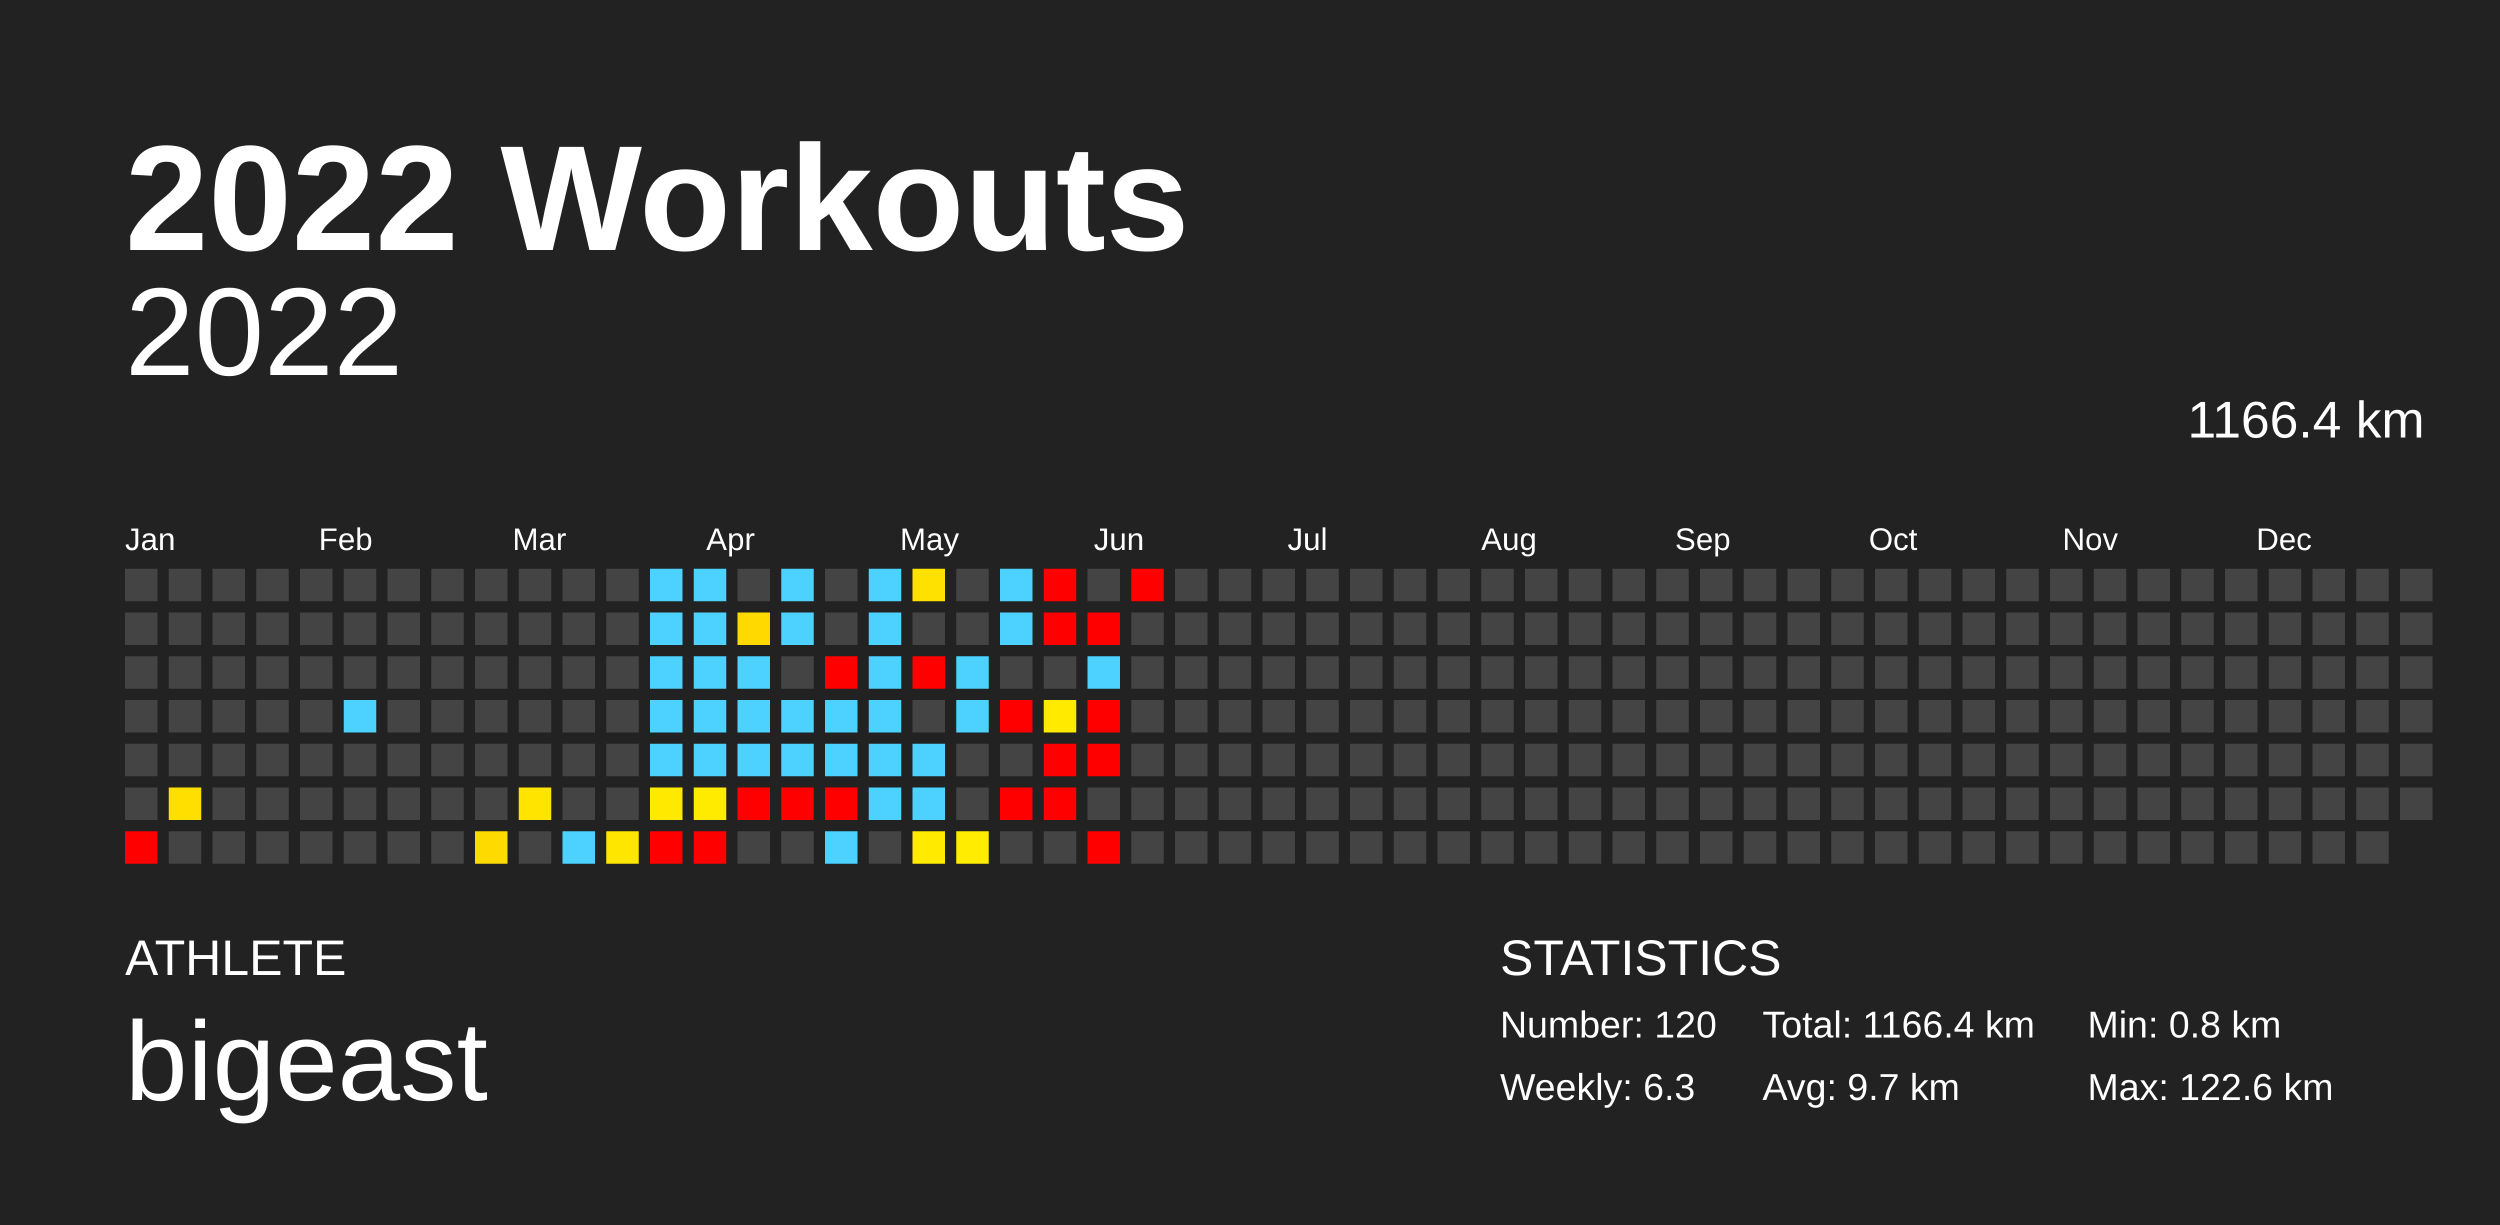
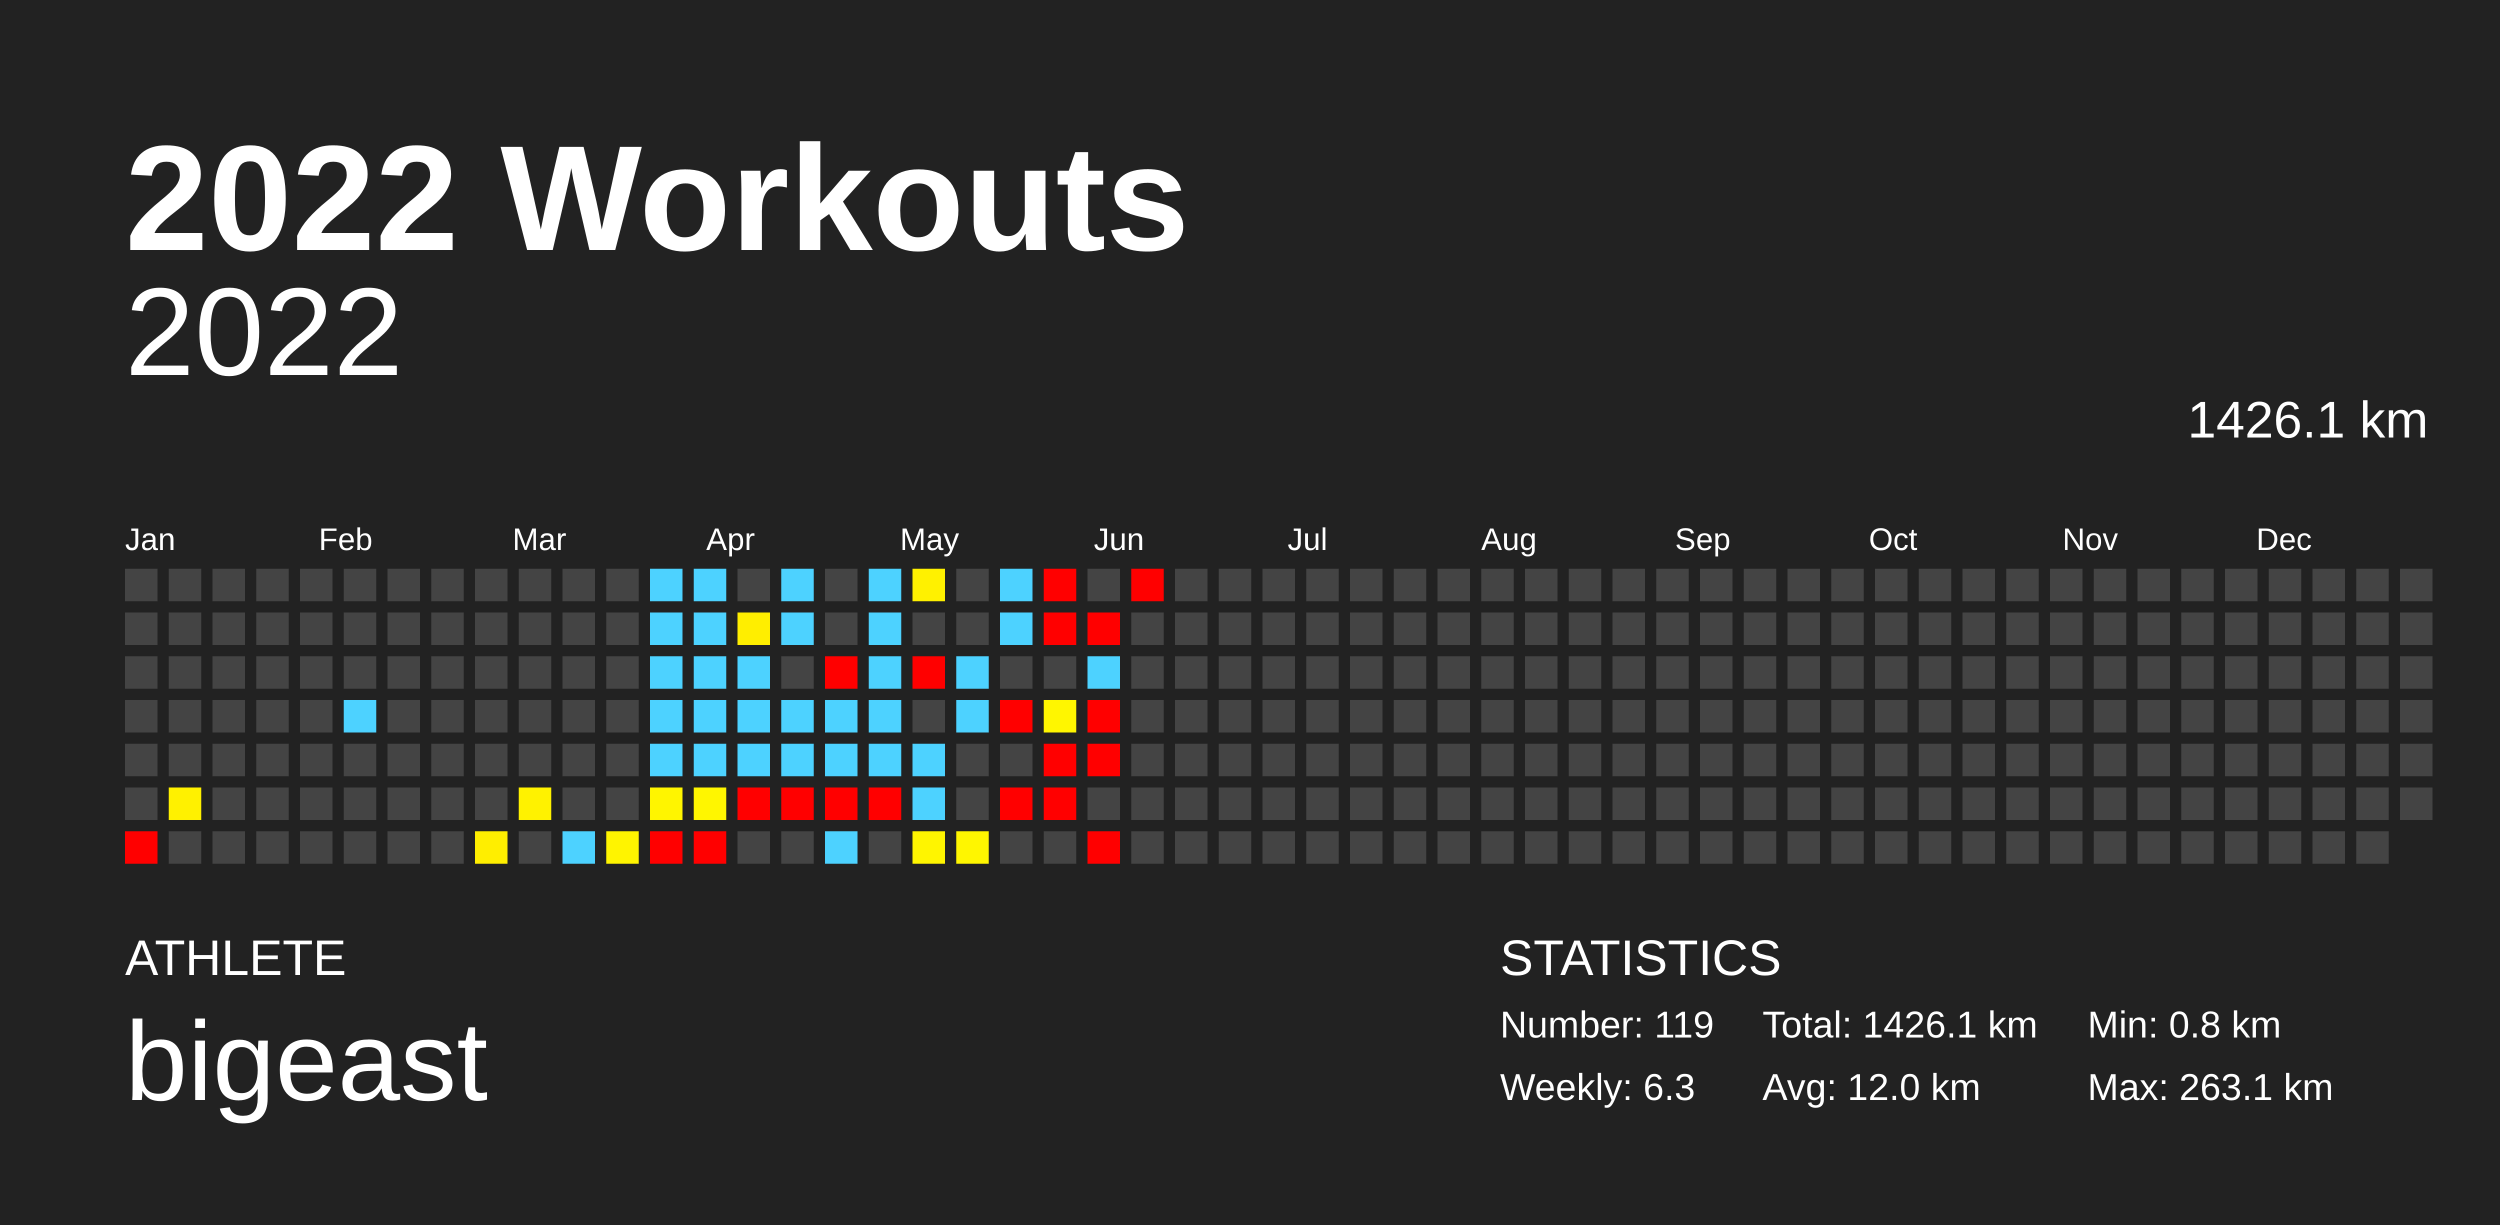
<svg xmlns="http://www.w3.org/2000/svg" baseProfile="full" height="98mm" version="1.1" viewBox="0,0,200,98" width="200mm">
  <defs />
  <rect fill="#222222" height="98" width="200" x="0" y="0" />
  <text fill="#FFFFFF" style="font-size:12px; font-family:Arial; font-weight:bold;" x="10" y="20">2022 Workouts</text>
  <text fill="#FFFFFF" style="font-size:4px; font-family:Arial" x="10" y="78">ATHLETE</text>
  <text fill="#FFFFFF" style="font-size:9px; font-family:Arial" x="10" y="88">bigeast</text>
  <text fill="#FFFFFF" style="font-size:4px; font-family:Arial" x="120" y="78">STATISTICS</text>
-   <text fill="#FFFFFF" style="font-size:3px; font-family:Arial" x="120" y="83">Number: 120</text>
+   <text fill="#FFFFFF" style="font-size:3px; font-family:Arial" x="120" y="83">Number: 119</text>
  <text fill="#FFFFFF" style="font-size:3px; font-family:Arial" x="120" y="88">Weekly: 6.3</text>
-   <text fill="#FFFFFF" style="font-size:3px; font-family:Arial" x="141" y="83">Total: 1166.4 km</text>
-   <text fill="#FFFFFF" style="font-size:3px; font-family:Arial" x="141" y="88">Avg: 9.7 km</text>
+   <text fill="#FFFFFF" style="font-size:3px; font-family:Arial" x="141" y="83">Total: 1426.1 km</text>
+   <text fill="#FFFFFF" style="font-size:3px; font-family:Arial" x="141" y="88">Avg: 12.0 km</text>
  <text fill="#FFFFFF" style="font-size:3px; font-family:Arial" x="167" y="83">Min: 0.8 km</text>
-   <text fill="#FFFFFF" style="font-size:3px; font-family:Arial" x="167" y="88">Max: 122.6 km</text>
+   <text fill="#FFFFFF" style="font-size:3px; font-family:Arial" x="167" y="88">Max: 263.1 km</text>
  <text alignment-baseline="hanging" fill="#FFFFFF" style="font-size:10.0px; font-family:Arial;" x="10" y="30">2022</text>
-   <text alignment-baseline="hanging" fill="#FFFFFF" style="font-size:4.125px; font-family:Arial;" x="175" y="35">1166.4 km</text>
+   <text alignment-baseline="hanging" fill="#FFFFFF" style="font-size:4.125px; font-family:Arial;" x="175" y="35">1426.1 km</text>
  <text fill="#FFFFFF" style="font-size:2.5px; font-family:Arial" x="10.0" y="44">Jan</text>
  <text fill="#FFFFFF" style="font-size:2.5px; font-family:Arial" x="25.5" y="44">Feb</text>
  <text fill="#FFFFFF" style="font-size:2.5px; font-family:Arial" x="41.0" y="44">Mar</text>
  <text fill="#FFFFFF" style="font-size:2.5px; font-family:Arial" x="56.5" y="44">Apr</text>
  <text fill="#FFFFFF" style="font-size:2.5px; font-family:Arial" x="72.0" y="44">May</text>
  <text fill="#FFFFFF" style="font-size:2.5px; font-family:Arial" x="87.5" y="44">Jun</text>
  <text fill="#FFFFFF" style="font-size:2.5px; font-family:Arial" x="103.0" y="44">Jul</text>
  <text fill="#FFFFFF" style="font-size:2.5px; font-family:Arial" x="118.5" y="44">Aug</text>
  <text fill="#FFFFFF" style="font-size:2.5px; font-family:Arial" x="134.0" y="44">Sep</text>
  <text fill="#FFFFFF" style="font-size:2.5px; font-family:Arial" x="149.5" y="44">Oct</text>
  <text fill="#FFFFFF" style="font-size:2.5px; font-family:Arial" x="165.0" y="44">Nov</text>
  <text fill="#FFFFFF" style="font-size:2.5px; font-family:Arial" x="180.5" y="44">Dec</text>
  <rect fill="#444444" height="2.6" width="2.6" x="10.0" y="45.5" />
  <rect fill="#444444" height="2.6" width="2.6" x="10.0" y="49.0" />
  <rect fill="#444444" height="2.6" width="2.6" x="10.0" y="52.5" />
  <rect fill="#444444" height="2.6" width="2.6" x="10.0" y="56.0" />
  <rect fill="#444444" height="2.6" width="2.6" x="10.0" y="59.5" />
  <rect fill="#444444" height="2.6" width="2.6" x="10.0" y="63.0" />
  <rect fill="red" height="2.6" width="2.6" x="10.0" y="66.5" />
  <rect fill="#444444" height="2.6" width="2.6" x="13.5" y="45.5" />
  <rect fill="#444444" height="2.6" width="2.6" x="13.5" y="49.0" />
  <rect fill="#444444" height="2.6" width="2.6" x="13.5" y="52.5" />
  <rect fill="#444444" height="2.6" width="2.6" x="13.5" y="56.0" />
  <rect fill="#444444" height="2.6" width="2.6" x="13.5" y="59.5" />
-   <rect fill="#ffdf00" height="2.6" width="2.6" x="13.5" y="63.0" />
+   <rect fill="#fff100" height="2.6" width="2.6" x="13.5" y="63.0" />
  <rect fill="#444444" height="2.6" width="2.6" x="13.5" y="66.5" />
  <rect fill="#444444" height="2.6" width="2.6" x="17.0" y="45.5" />
  <rect fill="#444444" height="2.6" width="2.6" x="17.0" y="49.0" />
  <rect fill="#444444" height="2.6" width="2.6" x="17.0" y="52.5" />
  <rect fill="#444444" height="2.6" width="2.6" x="17.0" y="56.0" />
  <rect fill="#444444" height="2.6" width="2.6" x="17.0" y="59.5" />
  <rect fill="#444444" height="2.6" width="2.6" x="17.0" y="63.0" />
  <rect fill="#444444" height="2.6" width="2.6" x="17.0" y="66.5" />
  <rect fill="#444444" height="2.6" width="2.6" x="20.5" y="45.5" />
  <rect fill="#444444" height="2.6" width="2.6" x="20.5" y="49.0" />
  <rect fill="#444444" height="2.6" width="2.6" x="20.5" y="52.5" />
  <rect fill="#444444" height="2.6" width="2.6" x="20.5" y="56.0" />
  <rect fill="#444444" height="2.6" width="2.6" x="20.5" y="59.5" />
  <rect fill="#444444" height="2.6" width="2.6" x="20.5" y="63.0" />
  <rect fill="#444444" height="2.6" width="2.6" x="20.5" y="66.5" />
  <rect fill="#444444" height="2.6" width="2.6" x="24.0" y="45.5" />
  <rect fill="#444444" height="2.6" width="2.6" x="24.0" y="49.0" />
  <rect fill="#444444" height="2.6" width="2.6" x="24.0" y="52.5" />
  <rect fill="#444444" height="2.6" width="2.6" x="24.0" y="56.0" />
  <rect fill="#444444" height="2.6" width="2.6" x="24.0" y="59.5" />
  <rect fill="#444444" height="2.6" width="2.6" x="24.0" y="63.0" />
  <rect fill="#444444" height="2.6" width="2.6" x="24.0" y="66.5" />
  <rect fill="#444444" height="2.6" width="2.6" x="27.5" y="45.5" />
  <rect fill="#444444" height="2.6" width="2.6" x="27.5" y="49.0" />
  <rect fill="#444444" height="2.6" width="2.6" x="27.5" y="52.5" />
  <rect fill="#4dd2ff" height="2.6" width="2.6" x="27.5" y="56.0" />
  <rect fill="#444444" height="2.6" width="2.6" x="27.5" y="59.5" />
  <rect fill="#444444" height="2.6" width="2.6" x="27.5" y="63.0" />
  <rect fill="#444444" height="2.6" width="2.6" x="27.5" y="66.5" />
  <rect fill="#444444" height="2.6" width="2.6" x="31.0" y="45.5" />
  <rect fill="#444444" height="2.6" width="2.6" x="31.0" y="49.0" />
  <rect fill="#444444" height="2.6" width="2.6" x="31.0" y="52.5" />
  <rect fill="#444444" height="2.6" width="2.6" x="31.0" y="56.0" />
  <rect fill="#444444" height="2.6" width="2.6" x="31.0" y="59.5" />
  <rect fill="#444444" height="2.6" width="2.6" x="31.0" y="63.0" />
  <rect fill="#444444" height="2.6" width="2.6" x="31.0" y="66.5" />
  <rect fill="#444444" height="2.6" width="2.6" x="34.5" y="45.5" />
  <rect fill="#444444" height="2.6" width="2.6" x="34.5" y="49.0" />
  <rect fill="#444444" height="2.6" width="2.6" x="34.5" y="52.5" />
  <rect fill="#444444" height="2.6" width="2.6" x="34.5" y="56.0" />
  <rect fill="#444444" height="2.6" width="2.6" x="34.5" y="59.5" />
  <rect fill="#444444" height="2.6" width="2.6" x="34.5" y="63.0" />
  <rect fill="#444444" height="2.6" width="2.6" x="34.5" y="66.5" />
  <rect fill="#444444" height="2.6" width="2.6" x="38.0" y="45.5" />
  <rect fill="#444444" height="2.6" width="2.6" x="38.0" y="49.0" />
  <rect fill="#444444" height="2.6" width="2.6" x="38.0" y="52.5" />
  <rect fill="#444444" height="2.6" width="2.6" x="38.0" y="56.0" />
  <rect fill="#444444" height="2.6" width="2.6" x="38.0" y="59.5" />
  <rect fill="#444444" height="2.6" width="2.6" x="38.0" y="63.0" />
-   <rect fill="#ffda00" height="2.6" width="2.6" x="38.0" y="66.5" />
+   <rect fill="#ffee00" height="2.6" width="2.6" x="38.0" y="66.5" />
  <rect fill="#444444" height="2.6" width="2.6" x="41.5" y="45.5" />
  <rect fill="#444444" height="2.6" width="2.6" x="41.5" y="49.0" />
  <rect fill="#444444" height="2.6" width="2.6" x="41.5" y="52.5" />
  <rect fill="#444444" height="2.6" width="2.6" x="41.5" y="56.0" />
  <rect fill="#444444" height="2.6" width="2.6" x="41.5" y="59.5" />
-   <rect fill="#ffe400" height="2.6" width="2.6" x="41.5" y="63.0" />
+   <rect fill="#fff200" height="2.6" width="2.6" x="41.5" y="63.0" />
  <rect fill="#444444" height="2.6" width="2.6" x="41.5" y="66.5" />
  <rect fill="#444444" height="2.6" width="2.6" x="45.0" y="45.5" />
  <rect fill="#444444" height="2.6" width="2.6" x="45.0" y="49.0" />
  <rect fill="#444444" height="2.6" width="2.6" x="45.0" y="52.5" />
  <rect fill="#444444" height="2.6" width="2.6" x="45.0" y="56.0" />
  <rect fill="#444444" height="2.6" width="2.6" x="45.0" y="59.5" />
  <rect fill="#444444" height="2.6" width="2.6" x="45.0" y="63.0" />
  <rect fill="#4dd2ff" height="2.6" width="2.6" x="45.0" y="66.5" />
  <rect fill="#444444" height="2.6" width="2.6" x="48.5" y="45.5" />
  <rect fill="#444444" height="2.6" width="2.6" x="48.5" y="49.0" />
  <rect fill="#444444" height="2.6" width="2.6" x="48.5" y="52.5" />
  <rect fill="#444444" height="2.6" width="2.6" x="48.5" y="56.0" />
  <rect fill="#444444" height="2.6" width="2.6" x="48.5" y="59.5" />
  <rect fill="#444444" height="2.6" width="2.6" x="48.5" y="63.0" />
-   <rect fill="#ffe600" height="2.6" width="2.6" x="48.5" y="66.5" />
+   <rect fill="#fff400" height="2.6" width="2.6" x="48.5" y="66.5" />
  <rect fill="#4dd2ff" height="2.6" width="2.6" x="52.0" y="45.5" />
  <rect fill="#4dd2ff" height="2.6" width="2.6" x="52.0" y="49.0" />
  <rect fill="#4dd2ff" height="2.6" width="2.6" x="52.0" y="52.5" />
  <rect fill="#4dd2ff" height="2.6" width="2.6" x="52.0" y="56.0" />
  <rect fill="#4dd2ff" height="2.6" width="2.6" x="52.0" y="59.5" />
-   <rect fill="#ffe900" height="2.6" width="2.6" x="52.0" y="63.0" />
+   <rect fill="#fff500" height="2.6" width="2.6" x="52.0" y="63.0" />
  <rect fill="red" height="2.6" width="2.6" x="52.0" y="66.5" />
  <rect fill="#4dd2ff" height="2.6" width="2.6" x="55.5" y="45.5" />
  <rect fill="#4dd2ff" height="2.6" width="2.6" x="55.5" y="49.0" />
  <rect fill="#4dd2ff" height="2.6" width="2.6" x="55.5" y="52.5" />
  <rect fill="#4dd2ff" height="2.6" width="2.6" x="55.5" y="56.0" />
  <rect fill="#4dd2ff" height="2.6" width="2.6" x="55.5" y="59.5" />
-   <rect fill="#ffeb00" height="2.6" width="2.6" x="55.5" y="63.0" />
+   <rect fill="#fff600" height="2.6" width="2.6" x="55.5" y="63.0" />
  <rect fill="red" height="2.6" width="2.6" x="55.5" y="66.5" />
  <rect fill="#444444" height="2.6" width="2.6" x="59.0" y="45.5" />
-   <rect fill="#ffd900" height="2.6" width="2.6" x="59.0" y="49.0" />
+   <rect fill="#ffee00" height="2.6" width="2.6" x="59.0" y="49.0" />
  <rect fill="#4dd2ff" height="2.6" width="2.6" x="59.0" y="52.5" />
  <rect fill="#4dd2ff" height="2.6" width="2.6" x="59.0" y="56.0" />
  <rect fill="#4dd2ff" height="2.6" width="2.6" x="59.0" y="59.5" />
  <rect fill="red" height="2.6" width="2.6" x="59.0" y="63.0" />
  <rect fill="#444444" height="2.6" width="2.6" x="59.0" y="66.5" />
  <rect fill="#4dd2ff" height="2.6" width="2.6" x="62.5" y="45.5" />
  <rect fill="#4dd2ff" height="2.6" width="2.6" x="62.5" y="49.0" />
  <rect fill="#444444" height="2.6" width="2.6" x="62.5" y="52.5" />
  <rect fill="#4dd2ff" height="2.6" width="2.6" x="62.5" y="56.0" />
  <rect fill="#4dd2ff" height="2.6" width="2.6" x="62.5" y="59.5" />
  <rect fill="red" height="2.6" width="2.6" x="62.5" y="63.0" />
  <rect fill="#444444" height="2.6" width="2.6" x="62.5" y="66.5" />
  <rect fill="#444444" height="2.6" width="2.6" x="66.0" y="45.5" />
  <rect fill="#444444" height="2.6" width="2.6" x="66.0" y="49.0" />
  <rect fill="red" height="2.6" width="2.6" x="66.0" y="52.5" />
  <rect fill="#4dd2ff" height="2.6" width="2.6" x="66.0" y="56.0" />
  <rect fill="#4dd2ff" height="2.6" width="2.6" x="66.0" y="59.5" />
  <rect fill="red" height="2.6" width="2.6" x="66.0" y="63.0" />
  <rect fill="#4dd2ff" height="2.6" width="2.6" x="66.0" y="66.5" />
  <rect fill="#4dd2ff" height="2.6" width="2.6" x="69.5" y="45.5" />
  <rect fill="#4dd2ff" height="2.6" width="2.6" x="69.5" y="49.0" />
  <rect fill="#4dd2ff" height="2.6" width="2.6" x="69.5" y="52.5" />
  <rect fill="#4dd2ff" height="2.6" width="2.6" x="69.5" y="56.0" />
  <rect fill="#4dd2ff" height="2.6" width="2.6" x="69.5" y="59.5" />
-   <rect fill="#4dd2ff" height="2.6" width="2.6" x="69.5" y="63.0" />
+   <rect fill="red" height="2.6" width="2.6" x="69.5" y="63.0" />
  <rect fill="#444444" height="2.6" width="2.6" x="69.5" y="66.5" />
-   <rect fill="#ffe100" height="2.6" width="2.6" x="73.0" y="45.5" />
+   <rect fill="#fff100" height="2.6" width="2.6" x="73.0" y="45.5" />
  <rect fill="#444444" height="2.6" width="2.6" x="73.0" y="49.0" />
  <rect fill="red" height="2.6" width="2.6" x="73.0" y="52.5" />
  <rect fill="#444444" height="2.6" width="2.6" x="73.0" y="56.0" />
  <rect fill="#4dd2ff" height="2.6" width="2.6" x="73.0" y="59.5" />
  <rect fill="#4dd2ff" height="2.6" width="2.6" x="73.0" y="63.0" />
-   <rect fill="#ffea00" height="2.6" width="2.6" x="73.0" y="66.5" />
+   <rect fill="#fff500" height="2.6" width="2.6" x="73.0" y="66.5" />
  <rect fill="#444444" height="2.6" width="2.6" x="76.5" y="45.5" />
  <rect fill="#444444" height="2.6" width="2.6" x="76.5" y="49.0" />
  <rect fill="#4dd2ff" height="2.6" width="2.6" x="76.5" y="52.5" />
  <rect fill="#4dd2ff" height="2.6" width="2.6" x="76.5" y="56.0" />
  <rect fill="#444444" height="2.6" width="2.6" x="76.5" y="59.5" />
  <rect fill="#444444" height="2.6" width="2.6" x="76.5" y="63.0" />
-   <rect fill="#ffec00" height="2.6" width="2.6" x="76.5" y="66.5" />
+   <rect fill="#fff600" height="2.6" width="2.6" x="76.5" y="66.5" />
  <rect fill="#4dd2ff" height="2.6" width="2.6" x="80.0" y="45.5" />
  <rect fill="#4dd2ff" height="2.6" width="2.6" x="80.0" y="49.0" />
  <rect fill="#444444" height="2.6" width="2.6" x="80.0" y="52.5" />
  <rect fill="red" height="2.6" width="2.6" x="80.0" y="56.0" />
  <rect fill="#444444" height="2.6" width="2.6" x="80.0" y="59.5" />
  <rect fill="red" height="2.6" width="2.6" x="80.0" y="63.0" />
  <rect fill="#444444" height="2.6" width="2.6" x="80.0" y="66.5" />
  <rect fill="red" height="2.6" width="2.6" x="83.5" y="45.5" />
  <rect fill="red" height="2.6" width="2.6" x="83.5" y="49.0" />
  <rect fill="#444444" height="2.6" width="2.6" x="83.5" y="52.5" />
-   <rect fill="#ffea00" height="2.6" width="2.6" x="83.5" y="56.0" />
+   <rect fill="#fff600" height="2.6" width="2.6" x="83.5" y="56.0" />
  <rect fill="red" height="2.6" width="2.6" x="83.5" y="59.5" />
  <rect fill="red" height="2.6" width="2.6" x="83.5" y="63.0" />
  <rect fill="#444444" height="2.6" width="2.6" x="83.5" y="66.5" />
  <rect fill="#444444" height="2.6" width="2.6" x="87.0" y="45.5" />
  <rect fill="red" height="2.6" width="2.6" x="87.0" y="49.0" />
  <rect fill="#4dd2ff" height="2.6" width="2.6" x="87.0" y="52.5" />
  <rect fill="red" height="2.6" width="2.6" x="87.0" y="56.0" />
  <rect fill="red" height="2.6" width="2.6" x="87.0" y="59.5" />
  <rect fill="#444444" height="2.6" width="2.6" x="87.0" y="63.0" />
  <rect fill="red" height="2.6" width="2.6" x="87.0" y="66.5" />
  <rect fill="red" height="2.6" width="2.6" x="90.5" y="45.5" />
  <rect fill="#444444" height="2.6" width="2.6" x="90.5" y="49.0" />
  <rect fill="#444444" height="2.6" width="2.6" x="90.5" y="52.5" />
  <rect fill="#444444" height="2.6" width="2.6" x="90.5" y="56.0" />
  <rect fill="#444444" height="2.6" width="2.6" x="90.5" y="59.5" />
  <rect fill="#444444" height="2.6" width="2.6" x="90.5" y="63.0" />
  <rect fill="#444444" height="2.6" width="2.6" x="90.5" y="66.5" />
  <rect fill="#444444" height="2.6" width="2.6" x="94.0" y="45.5" />
  <rect fill="#444444" height="2.6" width="2.6" x="94.0" y="49.0" />
  <rect fill="#444444" height="2.6" width="2.6" x="94.0" y="52.5" />
  <rect fill="#444444" height="2.6" width="2.6" x="94.0" y="56.0" />
  <rect fill="#444444" height="2.6" width="2.6" x="94.0" y="59.5" />
  <rect fill="#444444" height="2.6" width="2.6" x="94.0" y="63.0" />
  <rect fill="#444444" height="2.6" width="2.6" x="94.0" y="66.5" />
  <rect fill="#444444" height="2.6" width="2.6" x="97.5" y="45.5" />
  <rect fill="#444444" height="2.6" width="2.6" x="97.5" y="49.0" />
  <rect fill="#444444" height="2.6" width="2.6" x="97.5" y="52.5" />
  <rect fill="#444444" height="2.6" width="2.6" x="97.5" y="56.0" />
  <rect fill="#444444" height="2.6" width="2.6" x="97.5" y="59.5" />
  <rect fill="#444444" height="2.6" width="2.6" x="97.5" y="63.0" />
  <rect fill="#444444" height="2.6" width="2.6" x="97.5" y="66.5" />
  <rect fill="#444444" height="2.6" width="2.6" x="101.0" y="45.5" />
  <rect fill="#444444" height="2.6" width="2.6" x="101.0" y="49.0" />
  <rect fill="#444444" height="2.6" width="2.6" x="101.0" y="52.5" />
  <rect fill="#444444" height="2.6" width="2.6" x="101.0" y="56.0" />
  <rect fill="#444444" height="2.6" width="2.6" x="101.0" y="59.5" />
  <rect fill="#444444" height="2.6" width="2.6" x="101.0" y="63.0" />
  <rect fill="#444444" height="2.6" width="2.6" x="101.0" y="66.5" />
  <rect fill="#444444" height="2.6" width="2.6" x="104.5" y="45.5" />
  <rect fill="#444444" height="2.6" width="2.6" x="104.5" y="49.0" />
  <rect fill="#444444" height="2.6" width="2.6" x="104.5" y="52.5" />
  <rect fill="#444444" height="2.6" width="2.6" x="104.5" y="56.0" />
  <rect fill="#444444" height="2.6" width="2.6" x="104.5" y="59.5" />
  <rect fill="#444444" height="2.6" width="2.6" x="104.5" y="63.0" />
  <rect fill="#444444" height="2.6" width="2.6" x="104.5" y="66.5" />
  <rect fill="#444444" height="2.6" width="2.6" x="108.0" y="45.5" />
  <rect fill="#444444" height="2.6" width="2.6" x="108.0" y="49.0" />
  <rect fill="#444444" height="2.6" width="2.6" x="108.0" y="52.5" />
  <rect fill="#444444" height="2.6" width="2.6" x="108.0" y="56.0" />
  <rect fill="#444444" height="2.6" width="2.6" x="108.0" y="59.5" />
  <rect fill="#444444" height="2.6" width="2.6" x="108.0" y="63.0" />
  <rect fill="#444444" height="2.6" width="2.6" x="108.0" y="66.5" />
  <rect fill="#444444" height="2.6" width="2.6" x="111.5" y="45.5" />
  <rect fill="#444444" height="2.6" width="2.6" x="111.5" y="49.0" />
  <rect fill="#444444" height="2.6" width="2.6" x="111.5" y="52.5" />
  <rect fill="#444444" height="2.6" width="2.6" x="111.5" y="56.0" />
  <rect fill="#444444" height="2.6" width="2.6" x="111.5" y="59.5" />
  <rect fill="#444444" height="2.6" width="2.6" x="111.5" y="63.0" />
  <rect fill="#444444" height="2.6" width="2.6" x="111.5" y="66.5" />
  <rect fill="#444444" height="2.6" width="2.6" x="115.0" y="45.5" />
  <rect fill="#444444" height="2.6" width="2.6" x="115.0" y="49.0" />
  <rect fill="#444444" height="2.6" width="2.6" x="115.0" y="52.5" />
  <rect fill="#444444" height="2.6" width="2.6" x="115.0" y="56.0" />
  <rect fill="#444444" height="2.6" width="2.6" x="115.0" y="59.5" />
  <rect fill="#444444" height="2.6" width="2.6" x="115.0" y="63.0" />
  <rect fill="#444444" height="2.6" width="2.6" x="115.0" y="66.5" />
  <rect fill="#444444" height="2.6" width="2.6" x="118.5" y="45.5" />
  <rect fill="#444444" height="2.6" width="2.6" x="118.5" y="49.0" />
  <rect fill="#444444" height="2.6" width="2.6" x="118.5" y="52.5" />
  <rect fill="#444444" height="2.6" width="2.6" x="118.5" y="56.0" />
  <rect fill="#444444" height="2.6" width="2.6" x="118.5" y="59.5" />
  <rect fill="#444444" height="2.6" width="2.6" x="118.5" y="63.0" />
  <rect fill="#444444" height="2.6" width="2.6" x="118.5" y="66.5" />
  <rect fill="#444444" height="2.6" width="2.6" x="122.0" y="45.5" />
  <rect fill="#444444" height="2.6" width="2.6" x="122.0" y="49.0" />
  <rect fill="#444444" height="2.6" width="2.6" x="122.0" y="52.5" />
  <rect fill="#444444" height="2.6" width="2.6" x="122.0" y="56.0" />
  <rect fill="#444444" height="2.6" width="2.6" x="122.0" y="59.5" />
  <rect fill="#444444" height="2.6" width="2.6" x="122.0" y="63.0" />
  <rect fill="#444444" height="2.6" width="2.6" x="122.0" y="66.5" />
  <rect fill="#444444" height="2.6" width="2.6" x="125.5" y="45.5" />
  <rect fill="#444444" height="2.6" width="2.6" x="125.5" y="49.0" />
  <rect fill="#444444" height="2.6" width="2.6" x="125.5" y="52.5" />
  <rect fill="#444444" height="2.6" width="2.6" x="125.5" y="56.0" />
  <rect fill="#444444" height="2.6" width="2.6" x="125.5" y="59.5" />
  <rect fill="#444444" height="2.6" width="2.6" x="125.5" y="63.0" />
  <rect fill="#444444" height="2.6" width="2.6" x="125.5" y="66.5" />
  <rect fill="#444444" height="2.6" width="2.6" x="129.0" y="45.5" />
  <rect fill="#444444" height="2.6" width="2.6" x="129.0" y="49.0" />
  <rect fill="#444444" height="2.6" width="2.6" x="129.0" y="52.5" />
  <rect fill="#444444" height="2.6" width="2.6" x="129.0" y="56.0" />
  <rect fill="#444444" height="2.6" width="2.6" x="129.0" y="59.5" />
  <rect fill="#444444" height="2.6" width="2.6" x="129.0" y="63.0" />
  <rect fill="#444444" height="2.6" width="2.6" x="129.0" y="66.5" />
  <rect fill="#444444" height="2.6" width="2.6" x="132.5" y="45.5" />
  <rect fill="#444444" height="2.6" width="2.6" x="132.5" y="49.0" />
  <rect fill="#444444" height="2.6" width="2.6" x="132.5" y="52.5" />
  <rect fill="#444444" height="2.6" width="2.6" x="132.5" y="56.0" />
  <rect fill="#444444" height="2.6" width="2.6" x="132.5" y="59.5" />
  <rect fill="#444444" height="2.6" width="2.6" x="132.5" y="63.0" />
  <rect fill="#444444" height="2.6" width="2.6" x="132.5" y="66.5" />
  <rect fill="#444444" height="2.6" width="2.6" x="136.0" y="45.5" />
  <rect fill="#444444" height="2.6" width="2.6" x="136.0" y="49.0" />
  <rect fill="#444444" height="2.6" width="2.6" x="136.0" y="52.5" />
  <rect fill="#444444" height="2.6" width="2.6" x="136.0" y="56.0" />
  <rect fill="#444444" height="2.6" width="2.6" x="136.0" y="59.5" />
  <rect fill="#444444" height="2.6" width="2.6" x="136.0" y="63.0" />
  <rect fill="#444444" height="2.6" width="2.6" x="136.0" y="66.5" />
  <rect fill="#444444" height="2.6" width="2.6" x="139.5" y="45.5" />
  <rect fill="#444444" height="2.6" width="2.6" x="139.5" y="49.0" />
  <rect fill="#444444" height="2.6" width="2.6" x="139.5" y="52.5" />
  <rect fill="#444444" height="2.6" width="2.6" x="139.5" y="56.0" />
  <rect fill="#444444" height="2.6" width="2.6" x="139.5" y="59.5" />
  <rect fill="#444444" height="2.6" width="2.6" x="139.5" y="63.0" />
  <rect fill="#444444" height="2.6" width="2.6" x="139.5" y="66.5" />
  <rect fill="#444444" height="2.6" width="2.6" x="143.0" y="45.5" />
  <rect fill="#444444" height="2.6" width="2.6" x="143.0" y="49.0" />
  <rect fill="#444444" height="2.6" width="2.6" x="143.0" y="52.5" />
  <rect fill="#444444" height="2.6" width="2.6" x="143.0" y="56.0" />
  <rect fill="#444444" height="2.6" width="2.6" x="143.0" y="59.5" />
  <rect fill="#444444" height="2.6" width="2.6" x="143.0" y="63.0" />
  <rect fill="#444444" height="2.6" width="2.6" x="143.0" y="66.5" />
  <rect fill="#444444" height="2.6" width="2.6" x="146.5" y="45.5" />
  <rect fill="#444444" height="2.6" width="2.6" x="146.5" y="49.0" />
  <rect fill="#444444" height="2.6" width="2.6" x="146.5" y="52.5" />
  <rect fill="#444444" height="2.6" width="2.6" x="146.5" y="56.0" />
  <rect fill="#444444" height="2.6" width="2.6" x="146.5" y="59.5" />
  <rect fill="#444444" height="2.6" width="2.6" x="146.5" y="63.0" />
  <rect fill="#444444" height="2.6" width="2.6" x="146.5" y="66.5" />
  <rect fill="#444444" height="2.6" width="2.6" x="150.0" y="45.5" />
  <rect fill="#444444" height="2.6" width="2.6" x="150.0" y="49.0" />
  <rect fill="#444444" height="2.6" width="2.6" x="150.0" y="52.5" />
  <rect fill="#444444" height="2.6" width="2.6" x="150.0" y="56.0" />
  <rect fill="#444444" height="2.6" width="2.6" x="150.0" y="59.5" />
  <rect fill="#444444" height="2.6" width="2.6" x="150.0" y="63.0" />
  <rect fill="#444444" height="2.6" width="2.6" x="150.0" y="66.5" />
  <rect fill="#444444" height="2.6" width="2.6" x="153.5" y="45.5" />
  <rect fill="#444444" height="2.6" width="2.6" x="153.5" y="49.0" />
  <rect fill="#444444" height="2.6" width="2.6" x="153.5" y="52.5" />
  <rect fill="#444444" height="2.6" width="2.6" x="153.5" y="56.0" />
  <rect fill="#444444" height="2.6" width="2.6" x="153.5" y="59.5" />
  <rect fill="#444444" height="2.6" width="2.6" x="153.5" y="63.0" />
  <rect fill="#444444" height="2.6" width="2.6" x="153.5" y="66.5" />
  <rect fill="#444444" height="2.6" width="2.6" x="157.0" y="45.5" />
  <rect fill="#444444" height="2.6" width="2.6" x="157.0" y="49.0" />
  <rect fill="#444444" height="2.6" width="2.6" x="157.0" y="52.5" />
  <rect fill="#444444" height="2.6" width="2.6" x="157.0" y="56.0" />
  <rect fill="#444444" height="2.6" width="2.6" x="157.0" y="59.5" />
  <rect fill="#444444" height="2.6" width="2.6" x="157.0" y="63.0" />
  <rect fill="#444444" height="2.6" width="2.6" x="157.0" y="66.5" />
  <rect fill="#444444" height="2.6" width="2.6" x="160.5" y="45.5" />
  <rect fill="#444444" height="2.6" width="2.6" x="160.5" y="49.0" />
  <rect fill="#444444" height="2.6" width="2.6" x="160.5" y="52.5" />
  <rect fill="#444444" height="2.6" width="2.6" x="160.5" y="56.0" />
  <rect fill="#444444" height="2.6" width="2.6" x="160.5" y="59.5" />
  <rect fill="#444444" height="2.6" width="2.6" x="160.5" y="63.0" />
  <rect fill="#444444" height="2.6" width="2.6" x="160.5" y="66.5" />
  <rect fill="#444444" height="2.6" width="2.6" x="164.0" y="45.5" />
  <rect fill="#444444" height="2.6" width="2.6" x="164.0" y="49.0" />
  <rect fill="#444444" height="2.6" width="2.6" x="164.0" y="52.5" />
  <rect fill="#444444" height="2.6" width="2.6" x="164.0" y="56.0" />
  <rect fill="#444444" height="2.6" width="2.6" x="164.0" y="59.5" />
  <rect fill="#444444" height="2.6" width="2.6" x="164.0" y="63.0" />
  <rect fill="#444444" height="2.6" width="2.6" x="164.0" y="66.5" />
  <rect fill="#444444" height="2.6" width="2.6" x="167.5" y="45.5" />
  <rect fill="#444444" height="2.6" width="2.6" x="167.5" y="49.0" />
  <rect fill="#444444" height="2.6" width="2.6" x="167.5" y="52.5" />
  <rect fill="#444444" height="2.6" width="2.6" x="167.5" y="56.0" />
  <rect fill="#444444" height="2.6" width="2.6" x="167.5" y="59.5" />
  <rect fill="#444444" height="2.6" width="2.6" x="167.5" y="63.0" />
  <rect fill="#444444" height="2.6" width="2.6" x="167.5" y="66.5" />
  <rect fill="#444444" height="2.6" width="2.6" x="171.0" y="45.5" />
  <rect fill="#444444" height="2.6" width="2.6" x="171.0" y="49.0" />
  <rect fill="#444444" height="2.6" width="2.6" x="171.0" y="52.5" />
  <rect fill="#444444" height="2.6" width="2.6" x="171.0" y="56.0" />
  <rect fill="#444444" height="2.6" width="2.6" x="171.0" y="59.5" />
  <rect fill="#444444" height="2.6" width="2.6" x="171.0" y="63.0" />
  <rect fill="#444444" height="2.6" width="2.6" x="171.0" y="66.5" />
  <rect fill="#444444" height="2.6" width="2.6" x="174.5" y="45.5" />
  <rect fill="#444444" height="2.6" width="2.6" x="174.5" y="49.0" />
  <rect fill="#444444" height="2.6" width="2.6" x="174.5" y="52.5" />
  <rect fill="#444444" height="2.6" width="2.6" x="174.5" y="56.0" />
  <rect fill="#444444" height="2.6" width="2.6" x="174.5" y="59.5" />
  <rect fill="#444444" height="2.6" width="2.6" x="174.5" y="63.0" />
  <rect fill="#444444" height="2.6" width="2.6" x="174.5" y="66.5" />
  <rect fill="#444444" height="2.6" width="2.6" x="178.0" y="45.5" />
  <rect fill="#444444" height="2.6" width="2.6" x="178.0" y="49.0" />
  <rect fill="#444444" height="2.6" width="2.6" x="178.0" y="52.5" />
  <rect fill="#444444" height="2.6" width="2.6" x="178.0" y="56.0" />
  <rect fill="#444444" height="2.6" width="2.6" x="178.0" y="59.5" />
  <rect fill="#444444" height="2.6" width="2.6" x="178.0" y="63.0" />
  <rect fill="#444444" height="2.6" width="2.6" x="178.0" y="66.5" />
  <rect fill="#444444" height="2.6" width="2.6" x="181.5" y="45.5" />
  <rect fill="#444444" height="2.6" width="2.6" x="181.5" y="49.0" />
  <rect fill="#444444" height="2.6" width="2.6" x="181.5" y="52.5" />
  <rect fill="#444444" height="2.6" width="2.6" x="181.5" y="56.0" />
  <rect fill="#444444" height="2.6" width="2.6" x="181.5" y="59.5" />
  <rect fill="#444444" height="2.6" width="2.6" x="181.5" y="63.0" />
  <rect fill="#444444" height="2.6" width="2.6" x="181.5" y="66.5" />
  <rect fill="#444444" height="2.6" width="2.6" x="185.0" y="45.5" />
  <rect fill="#444444" height="2.6" width="2.6" x="185.0" y="49.0" />
  <rect fill="#444444" height="2.6" width="2.6" x="185.0" y="52.5" />
  <rect fill="#444444" height="2.6" width="2.6" x="185.0" y="56.0" />
  <rect fill="#444444" height="2.6" width="2.6" x="185.0" y="59.5" />
  <rect fill="#444444" height="2.6" width="2.6" x="185.0" y="63.0" />
  <rect fill="#444444" height="2.6" width="2.6" x="185.0" y="66.5" />
  <rect fill="#444444" height="2.6" width="2.6" x="188.5" y="45.5" />
  <rect fill="#444444" height="2.6" width="2.6" x="188.5" y="49.0" />
  <rect fill="#444444" height="2.6" width="2.6" x="188.5" y="52.5" />
  <rect fill="#444444" height="2.6" width="2.6" x="188.5" y="56.0" />
  <rect fill="#444444" height="2.6" width="2.6" x="188.5" y="59.5" />
  <rect fill="#444444" height="2.6" width="2.6" x="188.5" y="63.0" />
  <rect fill="#444444" height="2.6" width="2.6" x="188.5" y="66.5" />
  <rect fill="#444444" height="2.6" width="2.6" x="192.0" y="45.5" />
  <rect fill="#444444" height="2.6" width="2.6" x="192.0" y="49.0" />
  <rect fill="#444444" height="2.6" width="2.6" x="192.0" y="52.5" />
  <rect fill="#444444" height="2.6" width="2.6" x="192.0" y="56.0" />
  <rect fill="#444444" height="2.6" width="2.6" x="192.0" y="59.5" />
  <rect fill="#444444" height="2.6" width="2.6" x="192.0" y="63.0" />
</svg>
